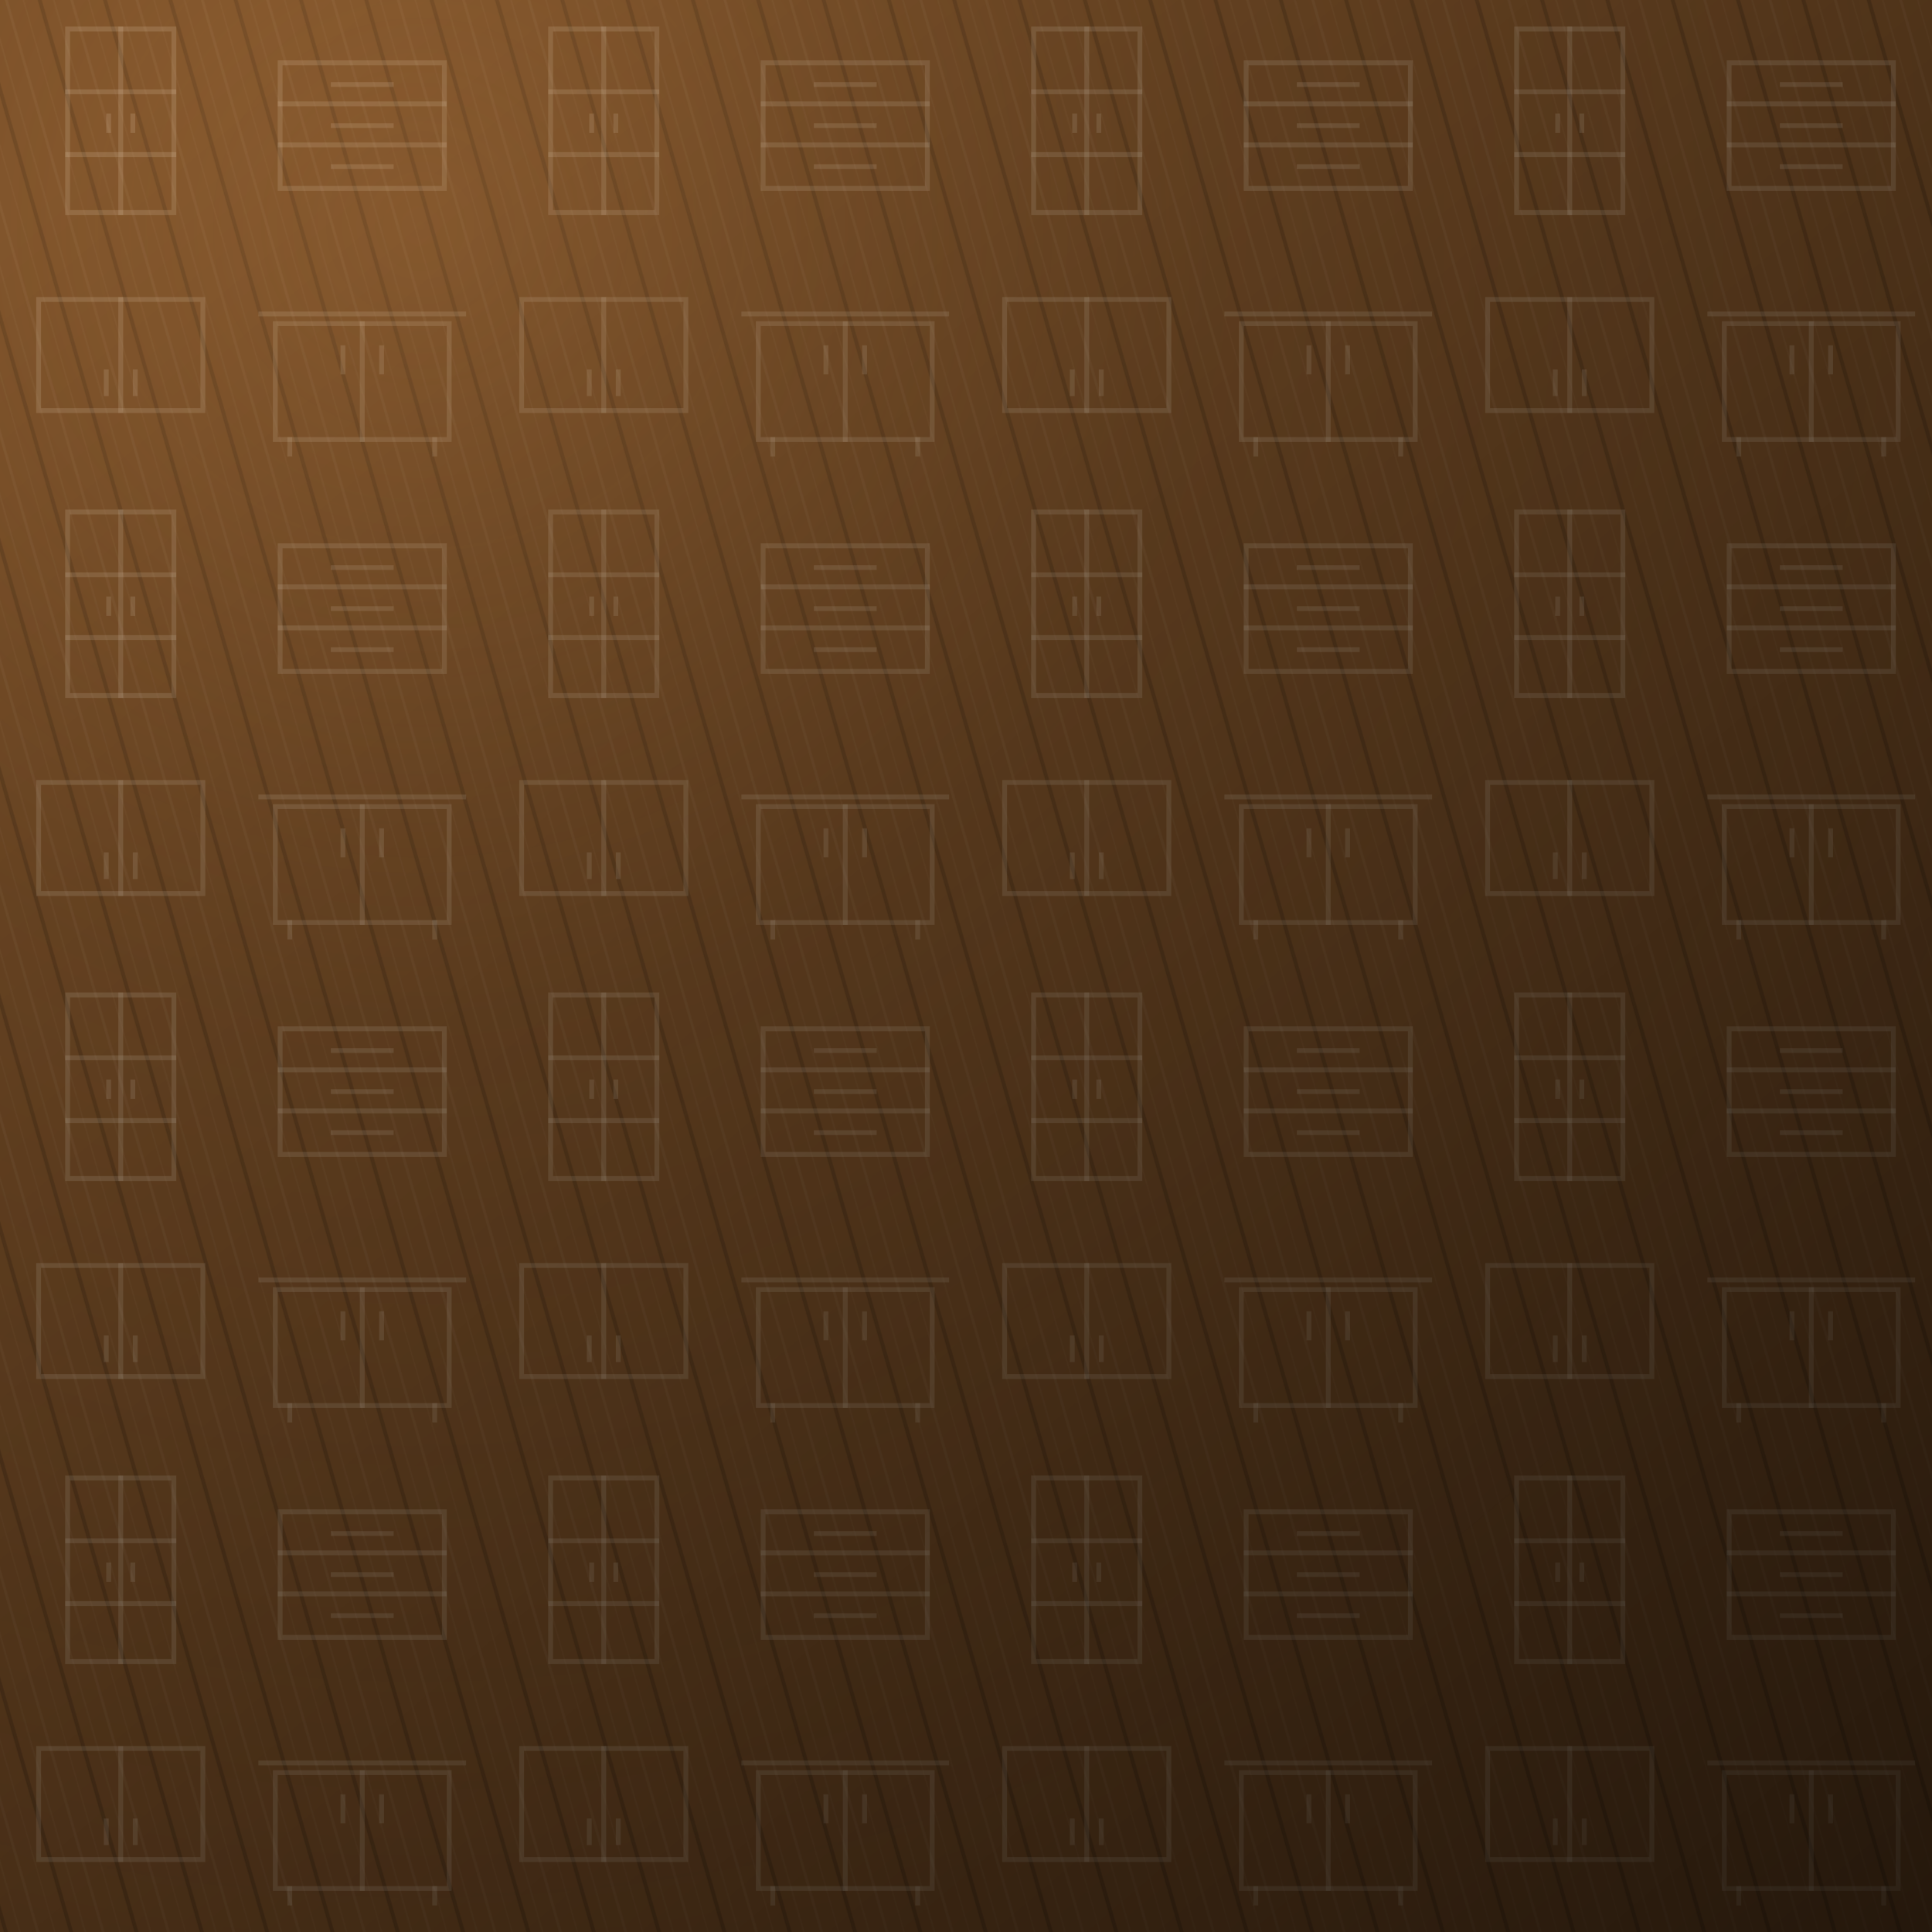
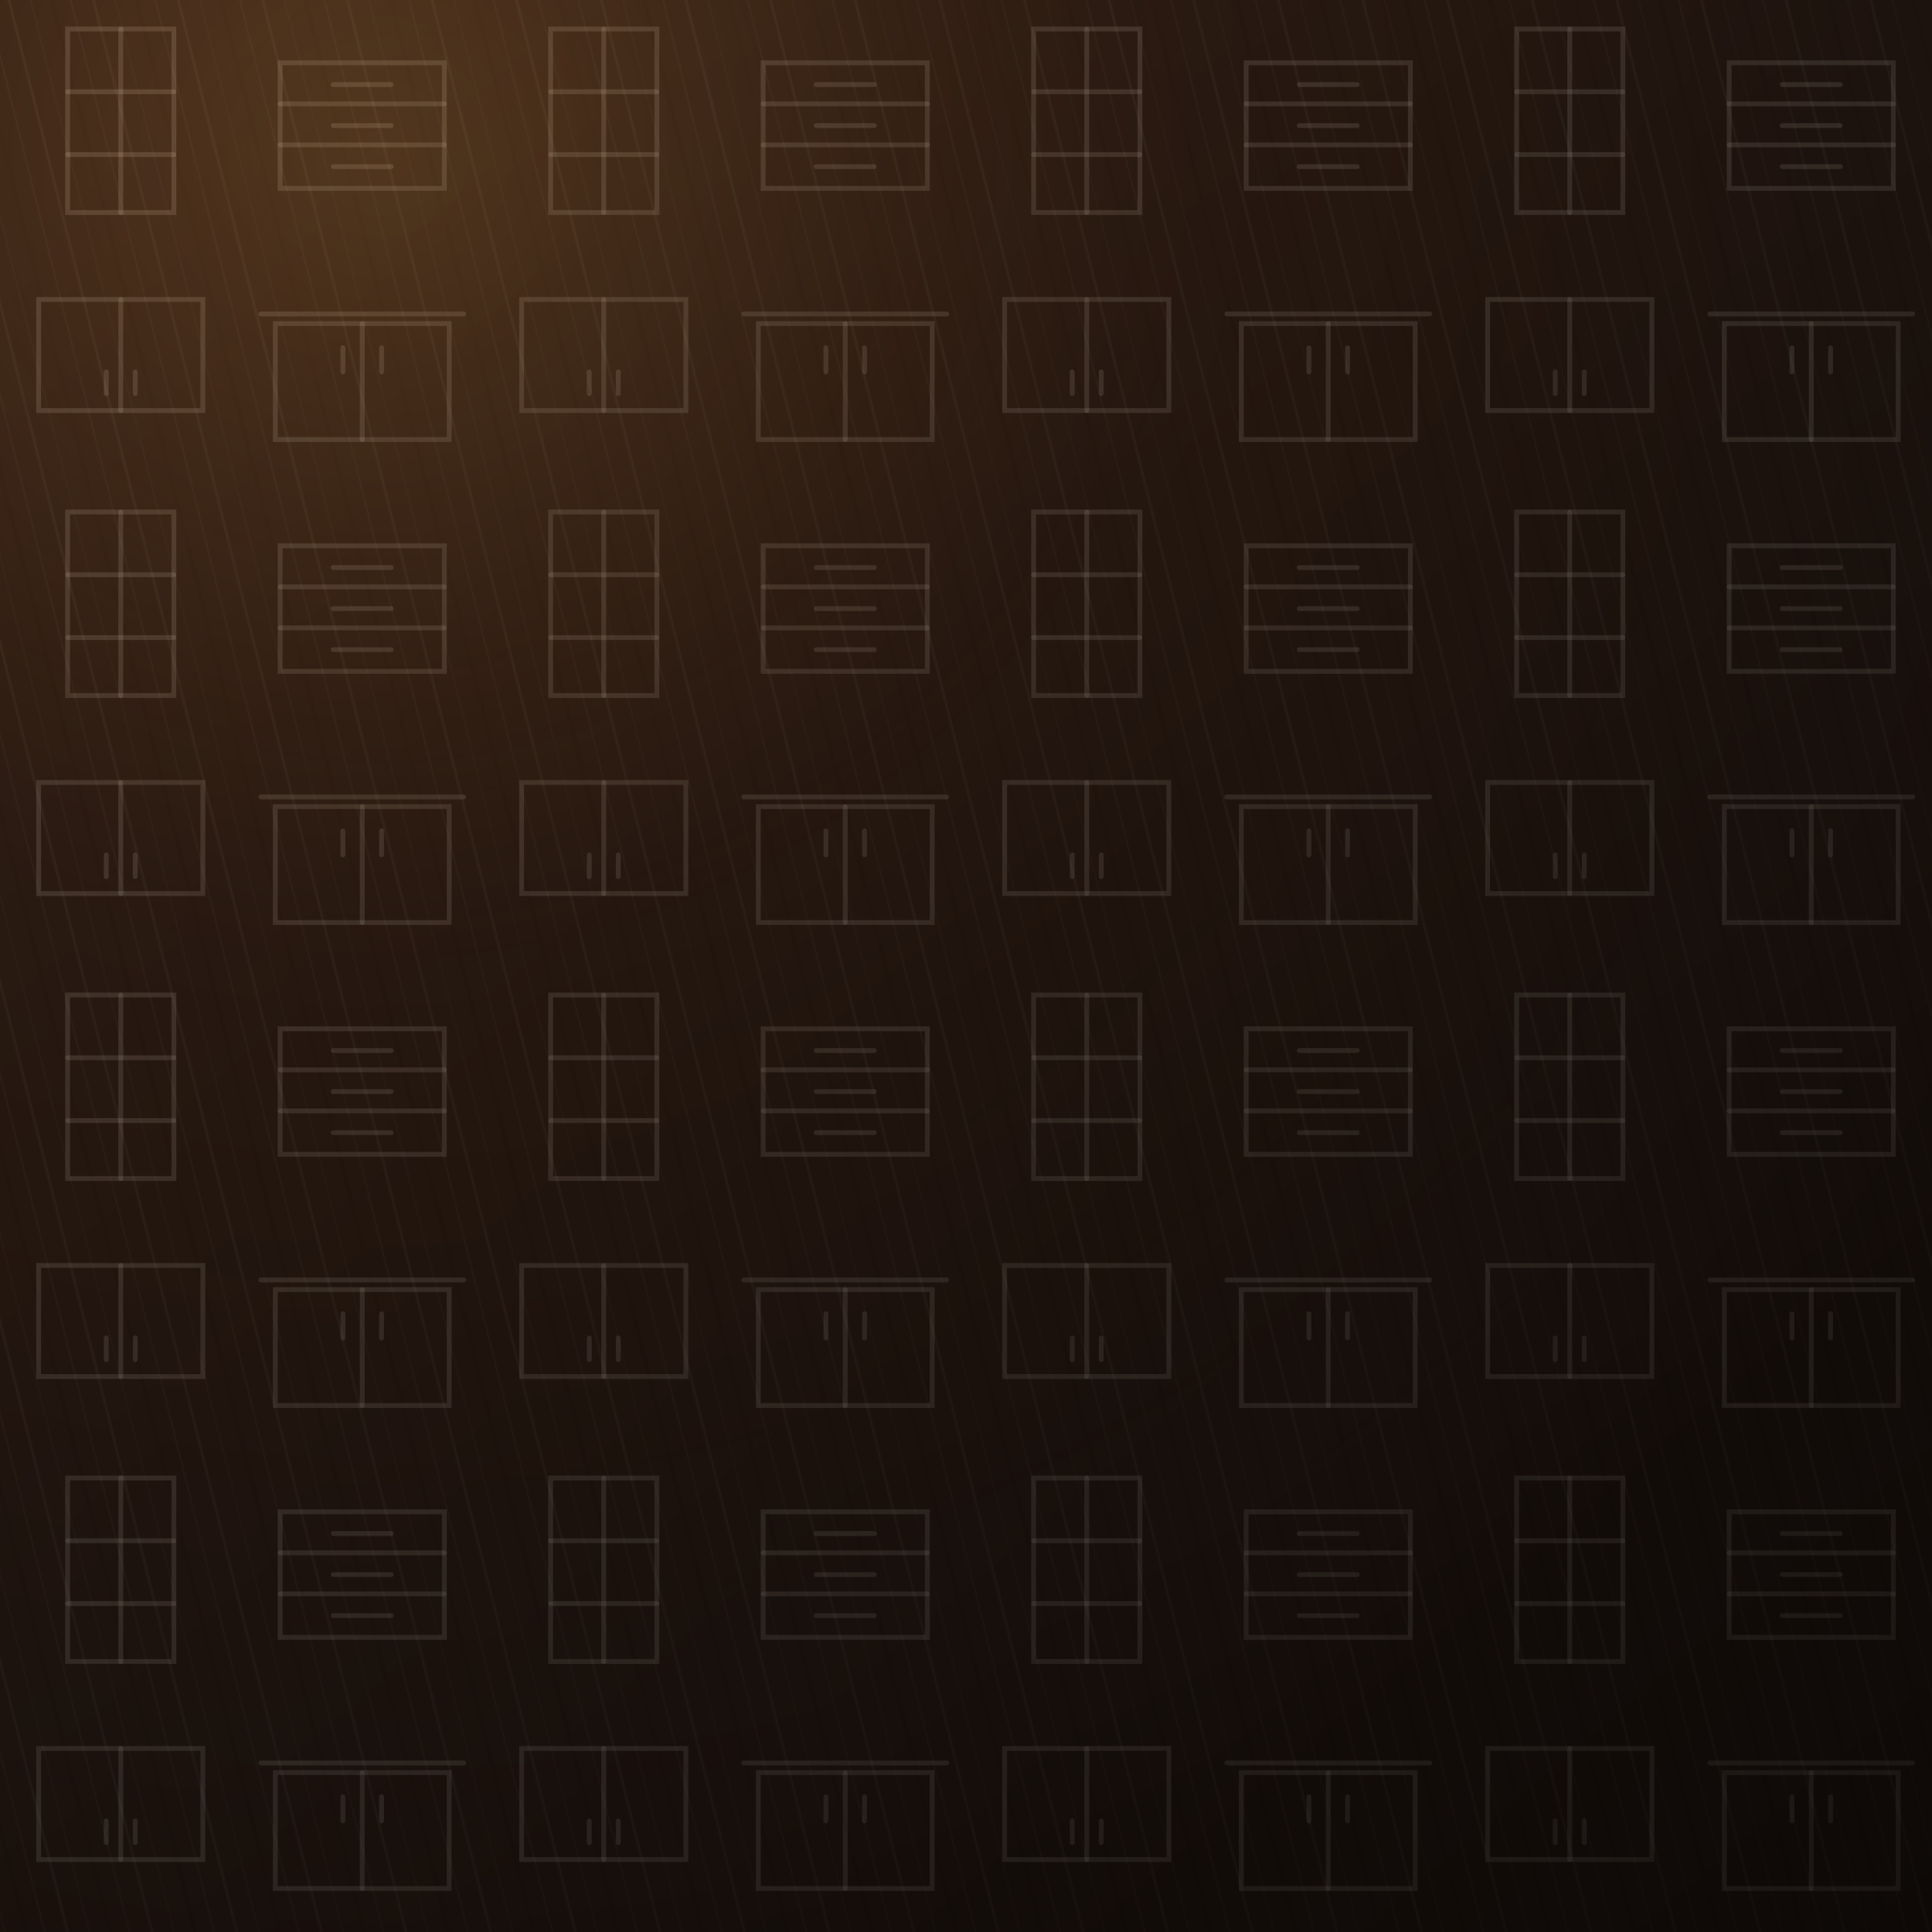
<svg xmlns="http://www.w3.org/2000/svg" width="800" height="800" viewBox="0 0 800 800" preserveAspectRatio="xMidYMid slice">
  <defs>
-     <pattern id="zrno3" width="26" height="300" patternUnits="userSpaceOnUse" patternTransform="rotate(-16)">
-       <rect x="2" width="1.1" height="300" fill="#F7F0E6" opacity="0.05" />
-       <rect x="9" width="0.7" height="300" fill="#F7F0E6" opacity="0.03" />
-       <rect x="15" width="1.6" height="300" fill="#160C05" opacity="0.22" />
-       <rect x="21" width="0.8" height="300" fill="#F7F0E6" opacity="0.035" />
+     <pattern id="grain3" width="34" height="360" patternUnits="userSpaceOnUse" patternTransform="rotate(-14)">
+       <rect x="3" width="1.2" height="360" fill="#F3ECDF" opacity="0.045" />
+       <rect x="12" width="0.7" height="360" fill="#F3ECDF" opacity="0.027" />
+       <rect x="20" width="1.7" height="360" fill="#170F09" opacity="0.2" />
+       <rect x="28" width="0.8" height="360" fill="#F3ECDF" opacity="0.032" />
    </pattern>
    <pattern id="u3" width="200" height="200" patternUnits="userSpaceOnUse">
      <g stroke-opacity="0.15">
        <g>
-           <rect x="28" y="12" width="44" height="76" fill="none" stroke="#F7F0E6" stroke-width="2" stroke-linecap="square" />
-           <line x1="50" y1="12" x2="50" y2="88" fill="none" stroke="#F7F0E6" stroke-width="2" stroke-linecap="square" />
-           <line x1="28" y1="38" x2="72" y2="38" fill="none" stroke="#F7F0E6" stroke-width="2" stroke-linecap="square" />
-           <line x1="28" y1="64" x2="72" y2="64" fill="none" stroke="#F7F0E6" stroke-width="2" stroke-linecap="square" />
-           <line x1="45" y1="48" x2="45" y2="54" fill="none" stroke="#F7F0E6" stroke-width="2" stroke-linecap="square" />
-           <line x1="55" y1="48" x2="55" y2="54" fill="none" stroke="#F7F0E6" stroke-width="2" stroke-linecap="square" />
+           <rect x="28" y="12" width="44" height="76" fill="none" stroke="#F3ECDF" stroke-width="2" stroke-linecap="round" />
+           <line x1="50" y1="12" x2="50" y2="88" fill="none" stroke="#F3ECDF" stroke-width="2" stroke-linecap="round" />
+           <line x1="28" y1="38" x2="72" y2="38" fill="none" stroke="#F3ECDF" stroke-width="2" stroke-linecap="round" />
+           <line x1="28" y1="64" x2="72" y2="64" fill="none" stroke="#F3ECDF" stroke-width="2" stroke-linecap="round" />
        </g>
        <g transform="translate(100,0)">
-           <rect x="16" y="26" width="68" height="52" fill="none" stroke="#F7F0E6" stroke-width="2" stroke-linecap="square" />
-           <line x1="16" y1="43" x2="84" y2="43" fill="none" stroke="#F7F0E6" stroke-width="2" stroke-linecap="square" />
-           <line x1="16" y1="60" x2="84" y2="60" fill="none" stroke="#F7F0E6" stroke-width="2" stroke-linecap="square" />
-           <line x1="38" y1="35" x2="62" y2="35" fill="none" stroke="#F7F0E6" stroke-width="2" stroke-linecap="square" />
-           <line x1="38" y1="52" x2="62" y2="52" fill="none" stroke="#F7F0E6" stroke-width="2" stroke-linecap="square" />
-           <line x1="38" y1="69" x2="62" y2="69" fill="none" stroke="#F7F0E6" stroke-width="2" stroke-linecap="square" />
+           <rect x="16" y="26" width="68" height="52" fill="none" stroke="#F3ECDF" stroke-width="2" stroke-linecap="round" />
+           <line x1="16" y1="43" x2="84" y2="43" fill="none" stroke="#F3ECDF" stroke-width="2" stroke-linecap="round" />
+           <line x1="16" y1="60" x2="84" y2="60" fill="none" stroke="#F3ECDF" stroke-width="2" stroke-linecap="round" />
+           <line x1="38" y1="35" x2="62" y2="35" fill="none" stroke="#F3ECDF" stroke-width="2" stroke-linecap="round" />
+           <line x1="38" y1="52" x2="62" y2="52" fill="none" stroke="#F3ECDF" stroke-width="2" stroke-linecap="round" />
+           <line x1="38" y1="69" x2="62" y2="69" fill="none" stroke="#F3ECDF" stroke-width="2" stroke-linecap="round" />
        </g>
        <g transform="translate(0,100)">
-           <rect x="16" y="24" width="68" height="46" fill="none" stroke="#F7F0E6" stroke-width="2" stroke-linecap="square" />
-           <line x1="50" y1="24" x2="50" y2="70" fill="none" stroke="#F7F0E6" stroke-width="2" stroke-linecap="square" />
-           <line x1="44" y1="54" x2="44" y2="63" fill="none" stroke="#F7F0E6" stroke-width="2" stroke-linecap="square" />
-           <line x1="56" y1="54" x2="56" y2="63" fill="none" stroke="#F7F0E6" stroke-width="2" stroke-linecap="square" />
+           <rect x="16" y="24" width="68" height="46" fill="none" stroke="#F3ECDF" stroke-width="2" stroke-linecap="round" />
+           <line x1="50" y1="24" x2="50" y2="70" fill="none" stroke="#F3ECDF" stroke-width="2" stroke-linecap="round" />
+           <line x1="44" y1="54" x2="44" y2="63" fill="none" stroke="#F3ECDF" stroke-width="2" stroke-linecap="round" />
+           <line x1="56" y1="54" x2="56" y2="63" fill="none" stroke="#F3ECDF" stroke-width="2" stroke-linecap="round" />
        </g>
        <g transform="translate(100,100)">
-           <line x1="8" y1="30" x2="92" y2="30" fill="none" stroke="#F7F0E6" stroke-width="2" stroke-linecap="square" />
-           <rect x="14" y="34" width="72" height="48" fill="none" stroke="#F7F0E6" stroke-width="2" stroke-linecap="square" />
-           <line x1="50" y1="34" x2="50" y2="82" fill="none" stroke="#F7F0E6" stroke-width="2" stroke-linecap="square" />
-           <line x1="42" y1="44" x2="42" y2="54" fill="none" stroke="#F7F0E6" stroke-width="2" stroke-linecap="square" />
-           <line x1="58" y1="44" x2="58" y2="54" fill="none" stroke="#F7F0E6" stroke-width="2" stroke-linecap="square" />
-           <line x1="20" y1="82" x2="20" y2="88" fill="none" stroke="#F7F0E6" stroke-width="2" stroke-linecap="square" />
-           <line x1="80" y1="82" x2="80" y2="88" fill="none" stroke="#F7F0E6" stroke-width="2" stroke-linecap="square" />
+           <line x1="8" y1="30" x2="92" y2="30" fill="none" stroke="#F3ECDF" stroke-width="2" stroke-linecap="round" />
+           <rect x="14" y="34" width="72" height="48" fill="none" stroke="#F3ECDF" stroke-width="2" stroke-linecap="round" />
+           <line x1="50" y1="34" x2="50" y2="82" fill="none" stroke="#F3ECDF" stroke-width="2" stroke-linecap="round" />
+           <line x1="42" y1="44" x2="42" y2="54" fill="none" stroke="#F3ECDF" stroke-width="2" stroke-linecap="round" />
+           <line x1="58" y1="44" x2="58" y2="54" fill="none" stroke="#F3ECDF" stroke-width="2" stroke-linecap="round" />
        </g>
      </g>
    </pattern>
-     <radialGradient id="sv3" cx="0.22" cy="0.12" r="0.9">
-       <stop offset="0" stop-color="#F5A85C" stop-opacity="0.26" />
-       <stop offset="0.45" stop-color="#F5A85C" stop-opacity="0.07" />
-       <stop offset="1" stop-color="#F5A85C" stop-opacity="0" />
+     <radialGradient id="sv3" cx="0.2" cy="0.08" r="0.95">
+       <stop offset="0" stop-color="#F0A24B" stop-opacity="0.24" />
+       <stop offset="0.44" stop-color="#DA7130" stop-opacity="0.06" />
+       <stop offset="1" stop-color="#DA7130" stop-opacity="0" />
    </radialGradient>
    <linearGradient id="sj3" x1="0.15" y1="0" x2="1" y2="1">
      <stop offset="0" stop-color="#000000" stop-opacity="0" />
-       <stop offset="1" stop-color="#000000" stop-opacity="0.66" />
+       <stop offset="1" stop-color="#000000" stop-opacity="0.62" />
    </linearGradient>
  </defs>
-   <rect width="800" height="800" fill="#6B4522" />
-   <rect width="800" height="800" fill="url(#zrno3)" />
+   <rect width="800" height="800" fill="#241812" />
+   <rect width="800" height="800" fill="url(#grain3)" />
  <rect width="800" height="800" fill="url(#u3)" />
  <rect width="800" height="800" fill="url(#sv3)" />
  <rect width="800" height="800" fill="url(#sj3)" />
</svg>
